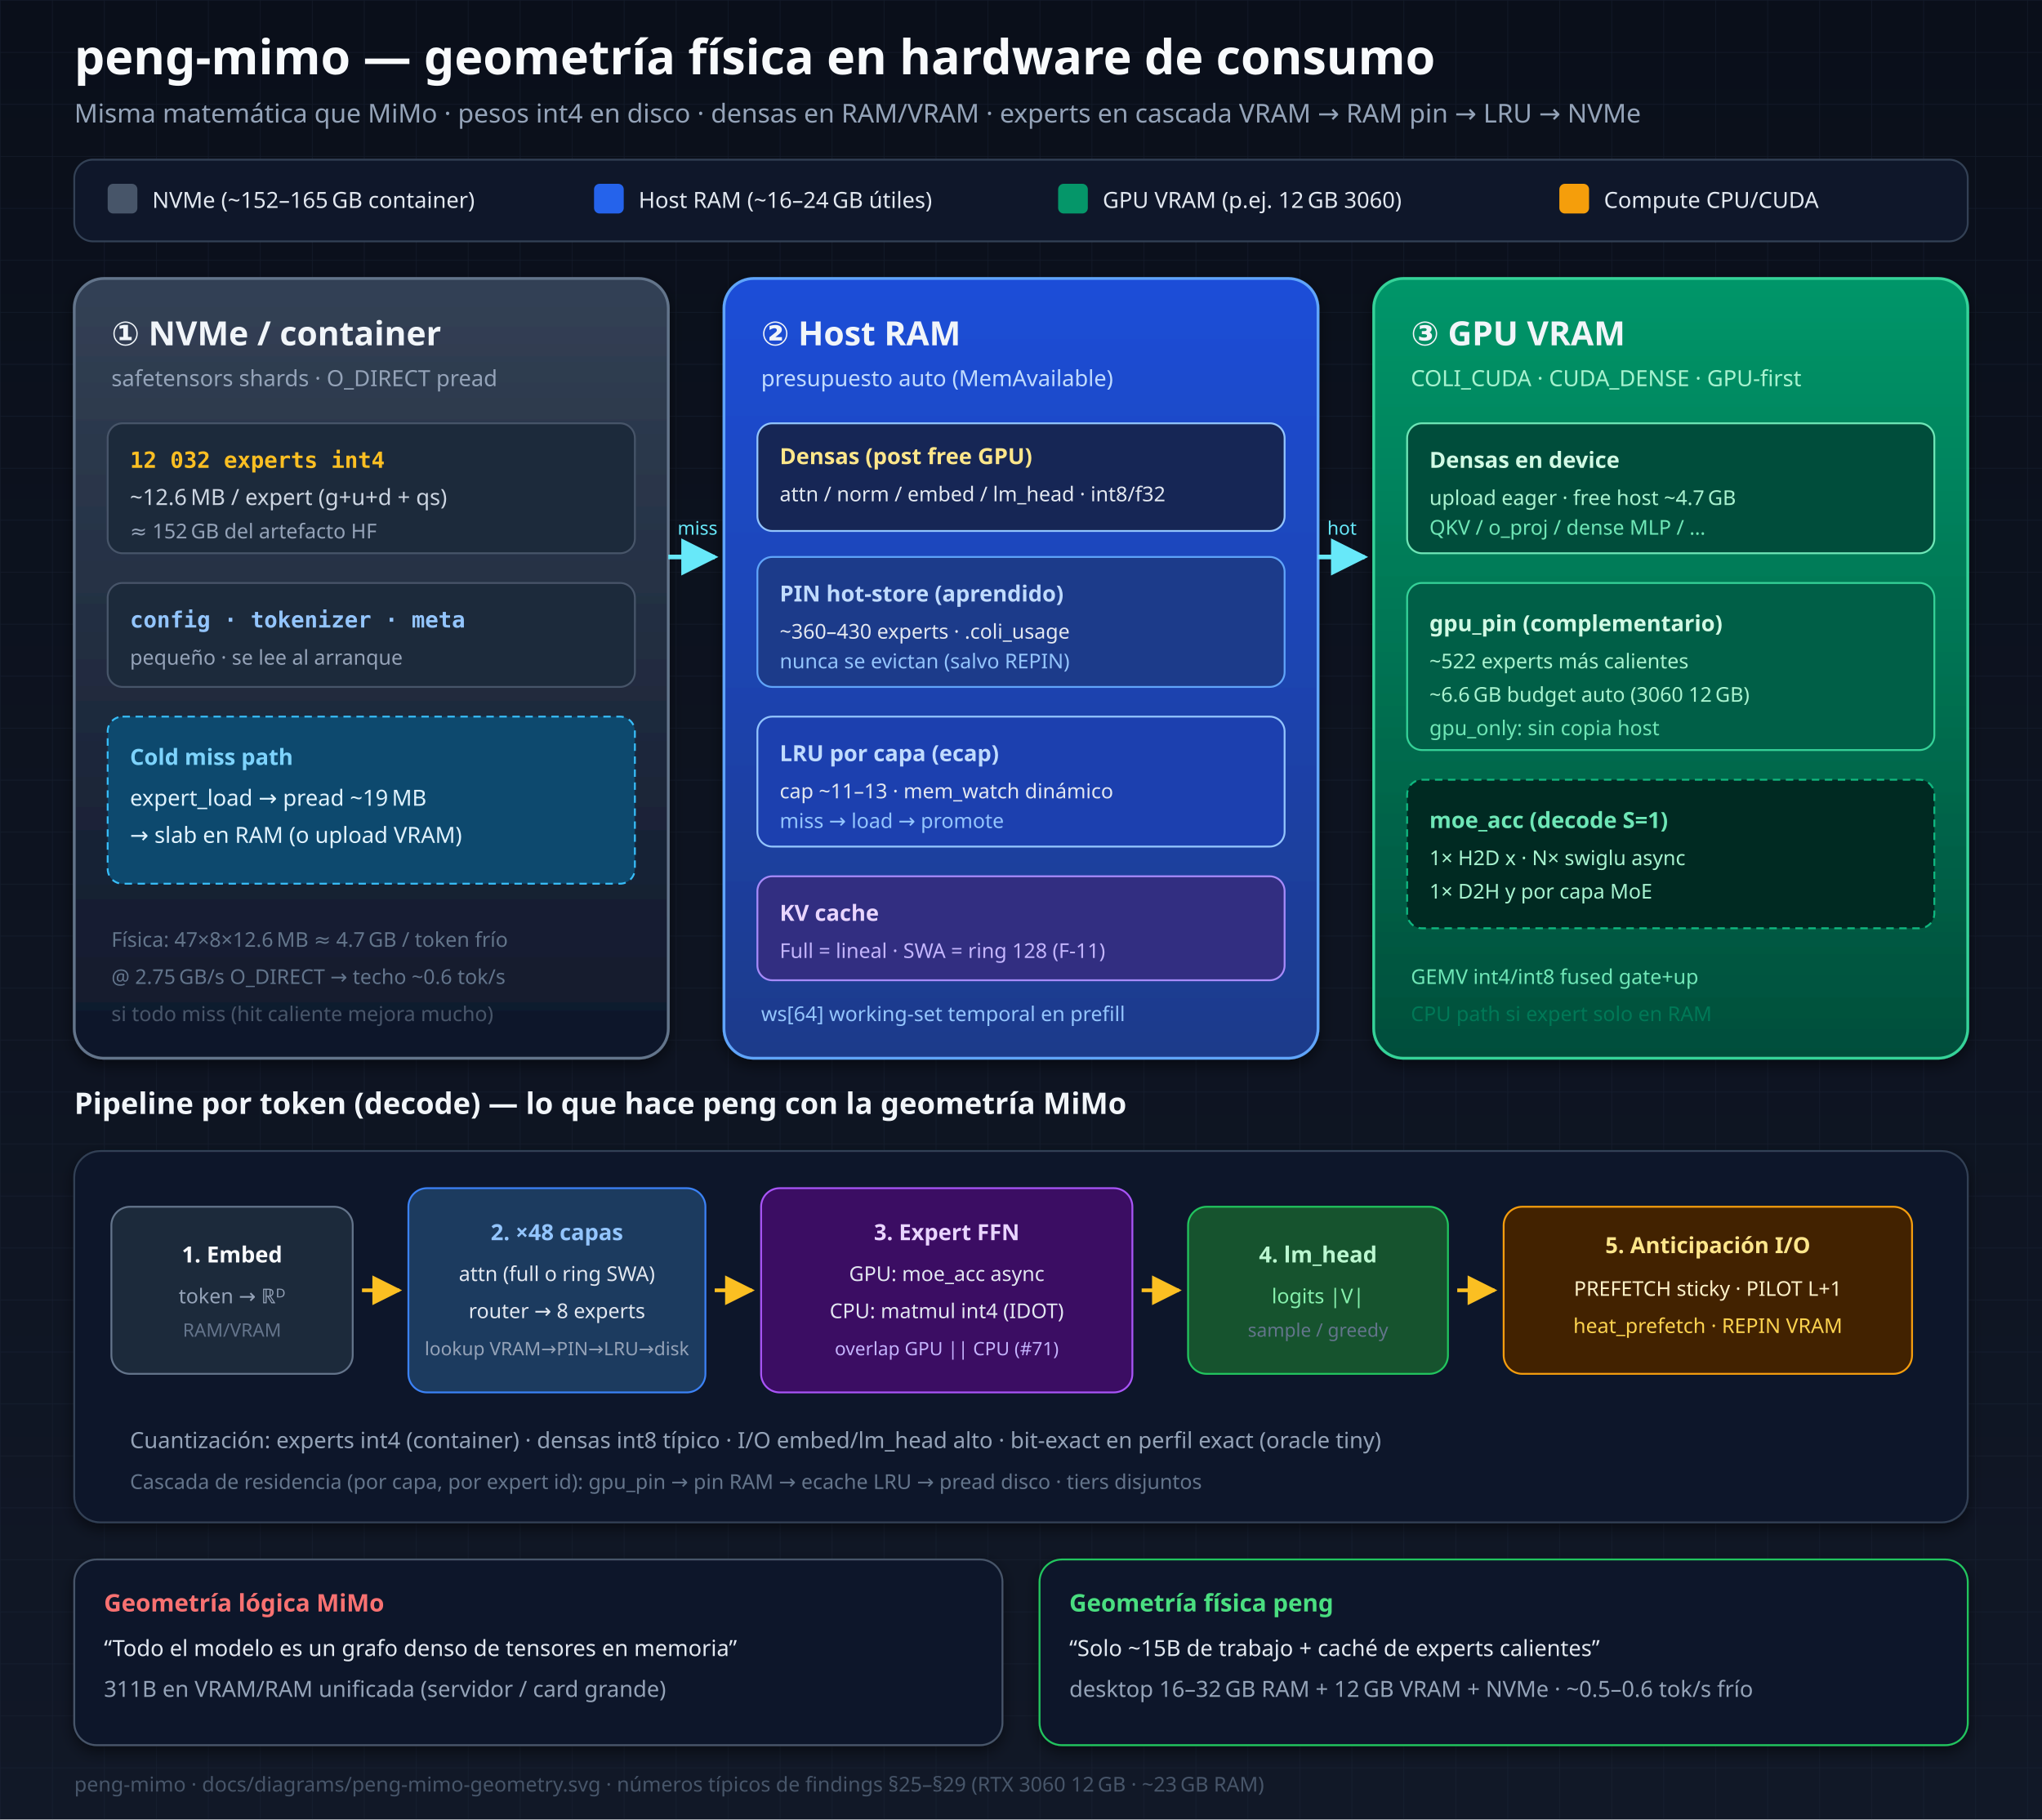
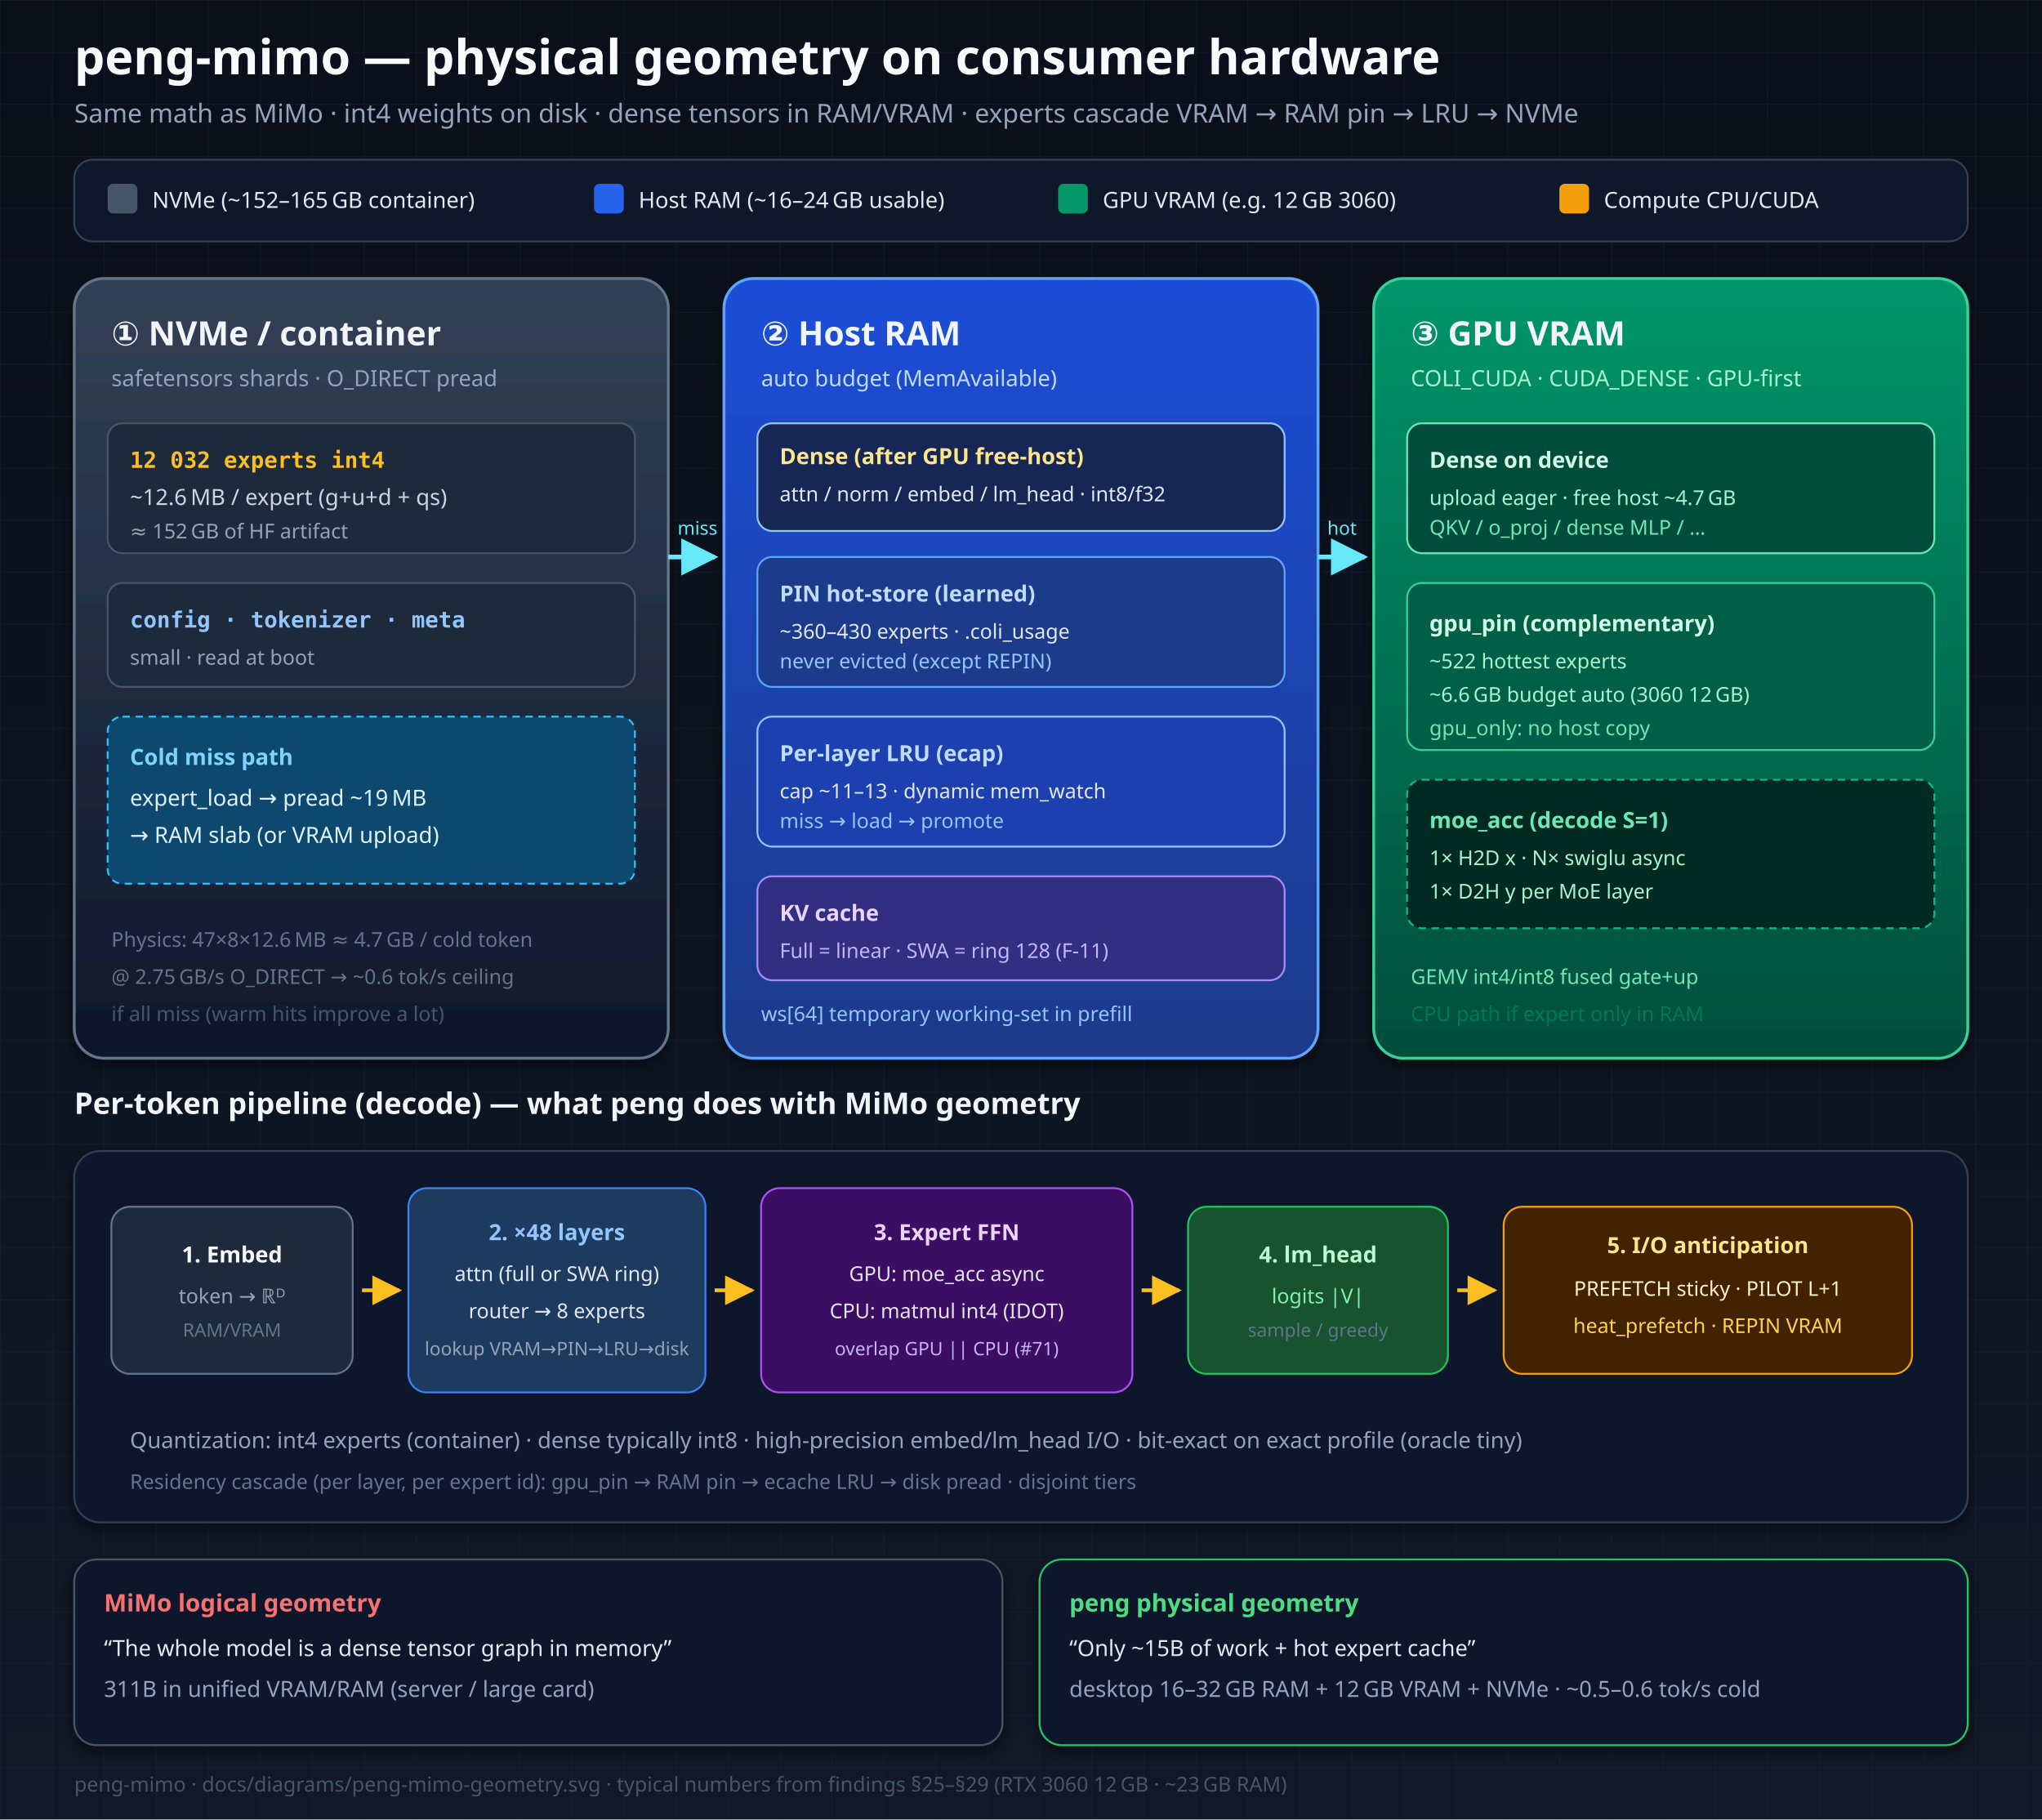
<svg xmlns="http://www.w3.org/2000/svg" viewBox="0 0 1100 980" width="1100" height="980" role="img" aria-labelledby="title desc">
  <defs>
    <linearGradient id="bg" x1="0" y1="0" x2="0" y2="1">
      <stop offset="0%" stop-color="#0a0f1a" />
      <stop offset="100%" stop-color="#111827" />
    </linearGradient>
    <linearGradient id="diskG" x1="0" y1="0" x2="0" y2="1">
      <stop offset="0%" stop-color="#334155" />
      <stop offset="100%" stop-color="#0f172a" />
    </linearGradient>
    <linearGradient id="ramG" x1="0" y1="0" x2="0" y2="1">
      <stop offset="0%" stop-color="#1d4ed8" />
      <stop offset="100%" stop-color="#1e3a8a" />
    </linearGradient>
    <linearGradient id="vramG" x1="0" y1="0" x2="0" y2="1">
      <stop offset="0%" stop-color="#059669" />
      <stop offset="100%" stop-color="#064e3b" />
    </linearGradient>
    <linearGradient id="cpuG" x1="0" y1="0" x2="1" y2="0">
      <stop offset="0%" stop-color="#b45309" />
      <stop offset="100%" stop-color="#f59e0b" />
    </linearGradient>
    <linearGradient id="flow" x1="0" y1="0" x2="1" y2="0">
      <stop offset="0%" stop-color="#22d3ee" stop-opacity="0.2" />
      <stop offset="50%" stop-color="#22d3ee" />
      <stop offset="100%" stop-color="#22d3ee" stop-opacity="0.2" />
    </linearGradient>
    <filter id="soft" x="-15%" y="-15%" width="130%" height="130%">
      <feDropShadow dx="0" dy="3" stdDeviation="4" flood-color="#000" flood-opacity="0.5" />
    </filter>
    <marker id="arr" viewBox="0 0 10 10" refX="9" refY="5" markerWidth="8" markerHeight="8" orient="auto-start-reverse">
      <path d="M0 0 L10 5 L0 10 z" fill="#67e8f9" />
    </marker>
    <marker id="arrY" viewBox="0 0 10 10" refX="9" refY="5" markerWidth="8" markerHeight="8" orient="auto-start-reverse">
      <path d="M0 0 L10 5 L0 10 z" fill="#fbbf24" />
    </marker>
    <pattern id="grid" width="28" height="28" patternUnits="userSpaceOnUse">
      <path d="M28 0 H0 V28" fill="none" stroke="#1e293b" stroke-width="0.7" />
    </pattern>
  </defs>
  <rect width="1100" height="980" fill="url(#bg)" />
  <rect width="1100" height="980" fill="url(#grid)" opacity="0.45" />
-   <text x="40" y="40" fill="#f8fafc" font-family="ui-sans-serif,system-ui,Segoe UI,sans-serif" font-size="26" font-weight="700">peng-mimo — geometría física en hardware de consumo</text>
-   <text x="40" y="66" fill="#94a3b8" font-family="ui-sans-serif,system-ui,sans-serif" font-size="14">Misma matemática que MiMo · pesos int4 en disco · densas en RAM/VRAM · experts en cascada VRAM → RAM pin → LRU → NVMe</text>
+   <text x="40" y="40" fill="#f8fafc" font-family="ui-sans-serif,system-ui,Segoe UI,sans-serif" font-size="26" font-weight="700">peng-mimo — physical geometry on consumer hardware</text>
+   <text x="40" y="66" fill="#94a3b8" font-family="ui-sans-serif,system-ui,sans-serif" font-size="14">Same math as MiMo · int4 weights on disk · dense tensors in RAM/VRAM · experts cascade VRAM → RAM pin → LRU → NVMe</text>
  <g transform="translate(40,86)">
    <rect width="1020" height="44" rx="10" fill="#0f172a" stroke="#334155" />
    <rect x="18" y="13" width="16" height="16" rx="3" fill="#475569" />
    <text x="42" y="26" fill="#e2e8f0" font-size="12" font-family="ui-sans-serif,system-ui,sans-serif">NVMe (~152–165 GB container)</text>
    <rect x="280" y="13" width="16" height="16" rx="3" fill="#2563eb" />
-     <text x="304" y="26" fill="#e2e8f0" font-size="12" font-family="ui-sans-serif,system-ui,sans-serif">Host RAM (~16–24 GB útiles)</text>
+     <text x="304" y="26" fill="#e2e8f0" font-size="12" font-family="ui-sans-serif,system-ui,sans-serif">Host RAM (~16–24 GB usable)</text>
    <rect x="530" y="13" width="16" height="16" rx="3" fill="#059669" />
-     <text x="554" y="26" fill="#e2e8f0" font-size="12" font-family="ui-sans-serif,system-ui,sans-serif">GPU VRAM (p.ej. 12 GB 3060)</text>
+     <text x="554" y="26" fill="#e2e8f0" font-size="12" font-family="ui-sans-serif,system-ui,sans-serif">GPU VRAM (e.g. 12 GB 3060)</text>
    <rect x="800" y="13" width="16" height="16" rx="3" fill="#f59e0b" />
    <text x="824" y="26" fill="#e2e8f0" font-size="12" font-family="ui-sans-serif,system-ui,sans-serif">Compute CPU/CUDA</text>
  </g>
  <g transform="translate(40,150)" filter="url(#soft)">
    <rect width="320" height="420" rx="16" fill="url(#diskG)" stroke="#64748b" stroke-width="1.5" />
    <text x="20" y="36" fill="#f1f5f9" font-size="18" font-weight="700" font-family="ui-sans-serif,system-ui,sans-serif">① NVMe / container</text>
    <text x="20" y="58" fill="#94a3b8" font-size="12" font-family="ui-sans-serif,system-ui,sans-serif">safetensors shards · O_DIRECT pread</text>
    <rect x="18" y="78" width="284" height="70" rx="8" fill="#1e293b" stroke="#475569" />
    <text x="30" y="102" fill="#fbbf24" font-size="12" font-weight="700" font-family="ui-monospace,Consolas,monospace">12 032 experts int4</text>
    <text x="30" y="122" fill="#cbd5e1" font-size="12" font-family="ui-sans-serif,system-ui,sans-serif">~12.6 MB / expert (g+u+d + qs)</text>
-     <text x="30" y="140" fill="#94a3b8" font-size="11" font-family="ui-sans-serif,system-ui,sans-serif">≈ 152 GB del artefacto HF</text>
+     <text x="30" y="140" fill="#94a3b8" font-size="11" font-family="ui-sans-serif,system-ui,sans-serif">≈ 152 GB of HF artifact</text>
    <rect x="18" y="164" width="284" height="56" rx="8" fill="#1e293b" stroke="#475569" />
    <text x="30" y="188" fill="#93c5fd" font-size="12" font-weight="700" font-family="ui-monospace,Consolas,monospace">config · tokenizer · meta</text>
-     <text x="30" y="208" fill="#94a3b8" font-size="11" font-family="ui-sans-serif,system-ui,sans-serif">pequeño · se lee al arranque</text>
+     <text x="30" y="208" fill="#94a3b8" font-size="11" font-family="ui-sans-serif,system-ui,sans-serif">small · read at boot</text>
    <rect x="18" y="236" width="284" height="90" rx="8" fill="#0c4a6e" stroke="#38bdf8" stroke-dasharray="4 3" />
    <text x="30" y="262" fill="#7dd3fc" font-size="12" font-weight="700" font-family="ui-sans-serif,system-ui,sans-serif">Cold miss path</text>
    <text x="30" y="284" fill="#e0f2fe" font-size="12" font-family="ui-sans-serif,system-ui,sans-serif">expert_load → pread ~19 MB</text>
-     <text x="30" y="304" fill="#e0f2fe" font-size="12" font-family="ui-sans-serif,system-ui,sans-serif">→ slab en RAM (o upload VRAM)</text>
-     <text x="20" y="360" fill="#64748b" font-size="11" font-family="ui-sans-serif,system-ui,sans-serif">Física: 47×8×12.6 MB ≈ 4.7 GB / token frío</text>
-     <text x="20" y="380" fill="#64748b" font-size="11" font-family="ui-sans-serif,system-ui,sans-serif">@ 2.75 GB/s O_DIRECT → techo ~0.6 tok/s</text>
-     <text x="20" y="400" fill="#475569" font-size="11" font-family="ui-sans-serif,system-ui,sans-serif">si todo miss (hit caliente mejora mucho)</text>
+     <text x="30" y="304" fill="#e0f2fe" font-size="12" font-family="ui-sans-serif,system-ui,sans-serif">→ RAM slab (or VRAM upload)</text>
+     <text x="20" y="360" fill="#64748b" font-size="11" font-family="ui-sans-serif,system-ui,sans-serif">Physics: 47×8×12.6 MB ≈ 4.7 GB / cold token</text>
+     <text x="20" y="380" fill="#64748b" font-size="11" font-family="ui-sans-serif,system-ui,sans-serif">@ 2.75 GB/s O_DIRECT → ~0.6 tok/s ceiling</text>
+     <text x="20" y="400" fill="#475569" font-size="11" font-family="ui-sans-serif,system-ui,sans-serif">if all miss (warm hits improve a lot)</text>
  </g>
  <g transform="translate(390,150)" filter="url(#soft)">
    <rect width="320" height="420" rx="16" fill="url(#ramG)" stroke="#60a5fa" stroke-width="1.5" />
    <text x="20" y="36" fill="#f1f5f9" font-size="18" font-weight="700" font-family="ui-sans-serif,system-ui,sans-serif">② Host RAM</text>
-     <text x="20" y="58" fill="#bfdbfe" font-size="12" font-family="ui-sans-serif,system-ui,sans-serif">presupuesto auto (MemAvailable)</text>
+     <text x="20" y="58" fill="#bfdbfe" font-size="12" font-family="ui-sans-serif,system-ui,sans-serif">auto budget (MemAvailable)</text>
    <rect x="18" y="78" width="284" height="58" rx="8" fill="#172554" stroke="#93c5fd" />
-     <text x="30" y="100" fill="#fde68a" font-size="12" font-weight="700" font-family="ui-sans-serif,system-ui,sans-serif">Densas (post free GPU)</text>
+     <text x="30" y="100" fill="#fde68a" font-size="12" font-weight="700" font-family="ui-sans-serif,system-ui,sans-serif">Dense (after GPU free-host)</text>
    <text x="30" y="120" fill="#e2e8f0" font-size="11" font-family="ui-sans-serif,system-ui,sans-serif">attn / norm / embed / lm_head · int8/f32</text>
    <rect x="18" y="150" width="284" height="70" rx="8" fill="#1e3a8a" stroke="#60a5fa" />
-     <text x="30" y="174" fill="#bfdbfe" font-size="12" font-weight="700" font-family="ui-sans-serif,system-ui,sans-serif">PIN hot-store (aprendido)</text>
+     <text x="30" y="174" fill="#bfdbfe" font-size="12" font-weight="700" font-family="ui-sans-serif,system-ui,sans-serif">PIN hot-store (learned)</text>
    <text x="30" y="194" fill="#e2e8f0" font-size="11" font-family="ui-sans-serif,system-ui,sans-serif">~360–430 experts · .coli_usage</text>
-     <text x="30" y="210" fill="#93c5fd" font-size="11" font-family="ui-sans-serif,system-ui,sans-serif">nunca se evictan (salvo REPIN)</text>
+     <text x="30" y="210" fill="#93c5fd" font-size="11" font-family="ui-sans-serif,system-ui,sans-serif">never evicted (except REPIN)</text>
    <rect x="18" y="236" width="284" height="70" rx="8" fill="#1e40af" stroke="#93c5fd" />
-     <text x="30" y="260" fill="#bfdbfe" font-size="12" font-weight="700" font-family="ui-sans-serif,system-ui,sans-serif">LRU por capa (ecap)</text>
-     <text x="30" y="280" fill="#e2e8f0" font-size="11" font-family="ui-sans-serif,system-ui,sans-serif">cap ~11–13 · mem_watch dinámico</text>
+     <text x="30" y="260" fill="#bfdbfe" font-size="12" font-weight="700" font-family="ui-sans-serif,system-ui,sans-serif">Per-layer LRU (ecap)</text>
+     <text x="30" y="280" fill="#e2e8f0" font-size="11" font-family="ui-sans-serif,system-ui,sans-serif">cap ~11–13 · dynamic mem_watch</text>
    <text x="30" y="296" fill="#93c5fd" font-size="11" font-family="ui-sans-serif,system-ui,sans-serif">miss → load → promote</text>
    <rect x="18" y="322" width="284" height="56" rx="8" fill="#312e81" stroke="#a78bfa" />
    <text x="30" y="346" fill="#e9d5ff" font-size="12" font-weight="700" font-family="ui-sans-serif,system-ui,sans-serif">KV cache</text>
-     <text x="30" y="366" fill="#c4b5fd" font-size="11" font-family="ui-sans-serif,system-ui,sans-serif">Full = lineal · SWA = ring 128 (F-11)</text>
-     <text x="20" y="400" fill="#93c5fd" font-size="11" font-family="ui-sans-serif,system-ui,sans-serif">ws[64] working-set temporal en prefill</text>
+     <text x="30" y="366" fill="#c4b5fd" font-size="11" font-family="ui-sans-serif,system-ui,sans-serif">Full = linear · SWA = ring 128 (F-11)</text>
+     <text x="20" y="400" fill="#93c5fd" font-size="11" font-family="ui-sans-serif,system-ui,sans-serif">ws[64] temporary working-set in prefill</text>
  </g>
  <g transform="translate(740,150)" filter="url(#soft)">
    <rect width="320" height="420" rx="16" fill="url(#vramG)" stroke="#34d399" stroke-width="1.5" />
    <text x="20" y="36" fill="#f1f5f9" font-size="18" font-weight="700" font-family="ui-sans-serif,system-ui,sans-serif">③ GPU VRAM</text>
    <text x="20" y="58" fill="#a7f3d0" font-size="12" font-family="ui-sans-serif,system-ui,sans-serif">COLI_CUDA · CUDA_DENSE · GPU-first</text>
    <rect x="18" y="78" width="284" height="70" rx="8" fill="#064e3b" stroke="#6ee7b7" />
-     <text x="30" y="102" fill="#d1fae5" font-size="12" font-weight="700" font-family="ui-sans-serif,system-ui,sans-serif">Densas en device</text>
+     <text x="30" y="102" fill="#d1fae5" font-size="12" font-weight="700" font-family="ui-sans-serif,system-ui,sans-serif">Dense on device</text>
    <text x="30" y="122" fill="#a7f3d0" font-size="11" font-family="ui-sans-serif,system-ui,sans-serif">upload eager · free host ~4.7 GB</text>
    <text x="30" y="138" fill="#6ee7b7" font-size="11" font-family="ui-sans-serif,system-ui,sans-serif">QKV / o_proj / dense MLP / …</text>
    <rect x="18" y="164" width="284" height="90" rx="8" fill="#065f46" stroke="#34d399" />
-     <text x="30" y="190" fill="#d1fae5" font-size="12" font-weight="700" font-family="ui-sans-serif,system-ui,sans-serif">gpu_pin (complementario)</text>
-     <text x="30" y="210" fill="#a7f3d0" font-size="11" font-family="ui-sans-serif,system-ui,sans-serif">~522 experts más calientes</text>
+     <text x="30" y="190" fill="#d1fae5" font-size="12" font-weight="700" font-family="ui-sans-serif,system-ui,sans-serif">gpu_pin (complementary)</text>
+     <text x="30" y="210" fill="#a7f3d0" font-size="11" font-family="ui-sans-serif,system-ui,sans-serif">~522 hottest experts</text>
    <text x="30" y="228" fill="#a7f3d0" font-size="11" font-family="ui-sans-serif,system-ui,sans-serif">~6.6 GB budget auto (3060 12 GB)</text>
-     <text x="30" y="246" fill="#6ee7b7" font-size="11" font-family="ui-sans-serif,system-ui,sans-serif">gpu_only: sin copia host</text>
+     <text x="30" y="246" fill="#6ee7b7" font-size="11" font-family="ui-sans-serif,system-ui,sans-serif">gpu_only: no host copy</text>
    <rect x="18" y="270" width="284" height="80" rx="8" fill="#022c22" stroke="#10b981" stroke-dasharray="4 3" />
    <text x="30" y="296" fill="#6ee7b7" font-size="12" font-weight="700" font-family="ui-sans-serif,system-ui,sans-serif">moe_acc (decode S=1)</text>
    <text x="30" y="316" fill="#a7f3d0" font-size="11" font-family="ui-sans-serif,system-ui,sans-serif">1× H2D x · N× swiglu async</text>
-     <text x="30" y="334" fill="#a7f3d0" font-size="11" font-family="ui-sans-serif,system-ui,sans-serif">1× D2H y por capa MoE</text>
+     <text x="30" y="334" fill="#a7f3d0" font-size="11" font-family="ui-sans-serif,system-ui,sans-serif">1× D2H y per MoE layer</text>
    <text x="20" y="380" fill="#6ee7b7" font-size="11" font-family="ui-sans-serif,system-ui,sans-serif">GEMV int4/int8 fused gate+up</text>
-     <text x="20" y="400" fill="#047857" font-size="11" font-family="ui-sans-serif,system-ui,sans-serif">CPU path si expert solo en RAM</text>
+     <text x="20" y="400" fill="#047857" font-size="11" font-family="ui-sans-serif,system-ui,sans-serif">CPU path if expert only in RAM</text>
  </g>
  <path d="M360 300 H385" stroke="#67e8f9" stroke-width="2.5" marker-end="url(#arr)" />
  <path d="M710 300 H735" stroke="#67e8f9" stroke-width="2.5" marker-end="url(#arr)" />
  <text x="365" y="288" fill="#67e8f9" font-size="10" font-family="ui-sans-serif,system-ui,sans-serif">miss</text>
  <text x="715" y="288" fill="#67e8f9" font-size="10" font-family="ui-sans-serif,system-ui,sans-serif">hot</text>
-   <text x="40" y="600" fill="#f1f5f9" font-size="16" font-weight="700" font-family="ui-sans-serif,system-ui,sans-serif">Pipeline por token (decode) — lo que hace peng con la geometría MiMo</text>
+   <text x="40" y="600" fill="#f1f5f9" font-size="16" font-weight="700" font-family="ui-sans-serif,system-ui,sans-serif">Per-token pipeline (decode) — what peng does with MiMo geometry</text>
  <g transform="translate(40,620)" filter="url(#soft)">
    <rect width="1020" height="200" rx="14" fill="#0f172a" stroke="#334155" />
    <rect x="20" y="30" width="130" height="90" rx="10" fill="#1e293b" stroke="#64748b" />
    <text x="85" y="60" text-anchor="middle" fill="#f8fafc" font-size="12" font-weight="700" font-family="ui-sans-serif,system-ui,sans-serif">1. Embed</text>
    <text x="85" y="82" text-anchor="middle" fill="#94a3b8" font-size="11" font-family="ui-sans-serif,system-ui,sans-serif">token → ℝᴰ</text>
    <text x="85" y="100" text-anchor="middle" fill="#64748b" font-size="10" font-family="ui-sans-serif,system-ui,sans-serif">RAM/VRAM</text>
    <path d="M155 75 H175" stroke="#fbbf24" stroke-width="2" marker-end="url(#arrY)" />
    <rect x="180" y="20" width="160" height="110" rx="10" fill="#1e3a5f" stroke="#3b82f6" />
-     <text x="260" y="48" text-anchor="middle" fill="#93c5fd" font-size="12" font-weight="700" font-family="ui-sans-serif,system-ui,sans-serif">2. ×48 capas</text>
-     <text x="260" y="70" text-anchor="middle" fill="#e2e8f0" font-size="11" font-family="ui-sans-serif,system-ui,sans-serif">attn (full o ring SWA)</text>
+     <text x="260" y="48" text-anchor="middle" fill="#93c5fd" font-size="12" font-weight="700" font-family="ui-sans-serif,system-ui,sans-serif">2. ×48 layers</text>
+     <text x="260" y="70" text-anchor="middle" fill="#e2e8f0" font-size="11" font-family="ui-sans-serif,system-ui,sans-serif">attn (full or SWA ring)</text>
    <text x="260" y="90" text-anchor="middle" fill="#e2e8f0" font-size="11" font-family="ui-sans-serif,system-ui,sans-serif">router → 8 experts</text>
    <text x="260" y="110" text-anchor="middle" fill="#94a3b8" font-size="10" font-family="ui-sans-serif,system-ui,sans-serif">lookup VRAM→PIN→LRU→disk</text>
    <path d="M345 75 H365" stroke="#fbbf24" stroke-width="2" marker-end="url(#arrY)" />
    <rect x="370" y="20" width="200" height="110" rx="10" fill="#3b0764" stroke="#a855f7" />
    <text x="470" y="48" text-anchor="middle" fill="#e9d5ff" font-size="12" font-weight="700" font-family="ui-sans-serif,system-ui,sans-serif">3. Expert FFN</text>
    <text x="470" y="70" text-anchor="middle" fill="#e2e8f0" font-size="11" font-family="ui-sans-serif,system-ui,sans-serif">GPU: moe_acc async</text>
    <text x="470" y="90" text-anchor="middle" fill="#e2e8f0" font-size="11" font-family="ui-sans-serif,system-ui,sans-serif">CPU: matmul int4 (IDOT)</text>
    <text x="470" y="110" text-anchor="middle" fill="#c4b5fd" font-size="10" font-family="ui-sans-serif,system-ui,sans-serif">overlap GPU || CPU (#71)</text>
    <path d="M575 75 H595" stroke="#fbbf24" stroke-width="2" marker-end="url(#arrY)" />
    <rect x="600" y="30" width="140" height="90" rx="10" fill="#14532d" stroke="#22c55e" />
    <text x="670" y="60" text-anchor="middle" fill="#bbf7d0" font-size="12" font-weight="700" font-family="ui-sans-serif,system-ui,sans-serif">4. lm_head</text>
    <text x="670" y="82" text-anchor="middle" fill="#86efac" font-size="11" font-family="ui-sans-serif,system-ui,sans-serif">logits |V|</text>
    <text x="670" y="100" text-anchor="middle" fill="#64748b" font-size="10" font-family="ui-sans-serif,system-ui,sans-serif">sample / greedy</text>
    <path d="M745 75 H765" stroke="#fbbf24" stroke-width="2" marker-end="url(#arrY)" />
    <rect x="770" y="30" width="220" height="90" rx="10" fill="#422006" stroke="#f59e0b" />
-     <text x="880" y="55" text-anchor="middle" fill="#fde68a" font-size="12" font-weight="700" font-family="ui-sans-serif,system-ui,sans-serif">5. Anticipación I/O</text>
+     <text x="880" y="55" text-anchor="middle" fill="#fde68a" font-size="12" font-weight="700" font-family="ui-sans-serif,system-ui,sans-serif">5. I/O anticipation</text>
    <text x="880" y="78" text-anchor="middle" fill="#fef3c7" font-size="11" font-family="ui-sans-serif,system-ui,sans-serif">PREFETCH sticky · PILOT L+1</text>
    <text x="880" y="98" text-anchor="middle" fill="#fcd34d" font-size="11" font-family="ui-sans-serif,system-ui,sans-serif">heat_prefetch · REPIN VRAM</text>
    <text x="30" y="160" fill="#94a3b8" font-size="12" font-family="ui-sans-serif,system-ui,sans-serif">
-       Cuantización: experts int4 (container) · densas int8 típico · I/O embed/lm_head alto · bit-exact en perfil exact (oracle tiny)
+       Quantization: int4 experts (container) · dense typically int8 · high-precision embed/lm_head I/O · bit-exact on exact profile (oracle tiny)
    </text>
    <text x="30" y="182" fill="#64748b" font-size="11" font-family="ui-sans-serif,system-ui,sans-serif">
-       Cascada de residencia (por capa, por expert id): gpu_pin → pin RAM → ecache LRU → pread disco · tiers disjuntos
+       Residency cascade (per layer, per expert id): gpu_pin → RAM pin → ecache LRU → disk pread · disjoint tiers
    </text>
  </g>
  <g transform="translate(40,840)" filter="url(#soft)">
    <rect width="500" height="100" rx="12" fill="#0f172a" stroke="#475569" />
-     <text x="16" y="28" fill="#f87171" font-size="13" font-weight="700" font-family="ui-sans-serif,system-ui,sans-serif">Geometría lógica MiMo</text>
-     <text x="16" y="52" fill="#e2e8f0" font-size="12" font-family="ui-sans-serif,system-ui,sans-serif">“Todo el modelo es un grafo denso de tensores en memoria”</text>
-     <text x="16" y="74" fill="#94a3b8" font-size="12" font-family="ui-sans-serif,system-ui,sans-serif">311B en VRAM/RAM unificada (servidor / card grande)</text>
+     <text x="16" y="28" fill="#f87171" font-size="13" font-weight="700" font-family="ui-sans-serif,system-ui,sans-serif">MiMo logical geometry</text>
+     <text x="16" y="52" fill="#e2e8f0" font-size="12" font-family="ui-sans-serif,system-ui,sans-serif">“The whole model is a dense tensor graph in memory”</text>
+     <text x="16" y="74" fill="#94a3b8" font-size="12" font-family="ui-sans-serif,system-ui,sans-serif">311B in unified VRAM/RAM (server / large card)</text>
  </g>
  <g transform="translate(560,840)" filter="url(#soft)">
    <rect width="500" height="100" rx="12" fill="#0f172a" stroke="#22c55e" />
-     <text x="16" y="28" fill="#4ade80" font-size="13" font-weight="700" font-family="ui-sans-serif,system-ui,sans-serif">Geometría física peng</text>
-     <text x="16" y="52" fill="#e2e8f0" font-size="12" font-family="ui-sans-serif,system-ui,sans-serif">“Solo ~15B de trabajo + caché de experts calientes”</text>
-     <text x="16" y="74" fill="#94a3b8" font-size="12" font-family="ui-sans-serif,system-ui,sans-serif">desktop 16–32 GB RAM + 12 GB VRAM + NVMe · ~0.5–0.6 tok/s frío</text>
+     <text x="16" y="28" fill="#4ade80" font-size="13" font-weight="700" font-family="ui-sans-serif,system-ui,sans-serif">peng physical geometry</text>
+     <text x="16" y="52" fill="#e2e8f0" font-size="12" font-family="ui-sans-serif,system-ui,sans-serif">“Only ~15B of work + hot expert cache”</text>
+     <text x="16" y="74" fill="#94a3b8" font-size="12" font-family="ui-sans-serif,system-ui,sans-serif">desktop 16–32 GB RAM + 12 GB VRAM + NVMe · ~0.5–0.6 tok/s cold</text>
  </g>
-   <text x="40" y="965" fill="#475569" font-size="11" font-family="ui-sans-serif,system-ui,sans-serif">peng-mimo · docs/diagrams/peng-mimo-geometry.svg · números típicos de findings §25–§29 (RTX 3060 12 GB · ~23 GB RAM)</text>
+   <text x="40" y="965" fill="#475569" font-size="11" font-family="ui-sans-serif,system-ui,sans-serif">peng-mimo · docs/diagrams/peng-mimo-geometry.svg · typical numbers from findings §25–§29 (RTX 3060 12 GB · ~23 GB RAM)</text>
</svg>
